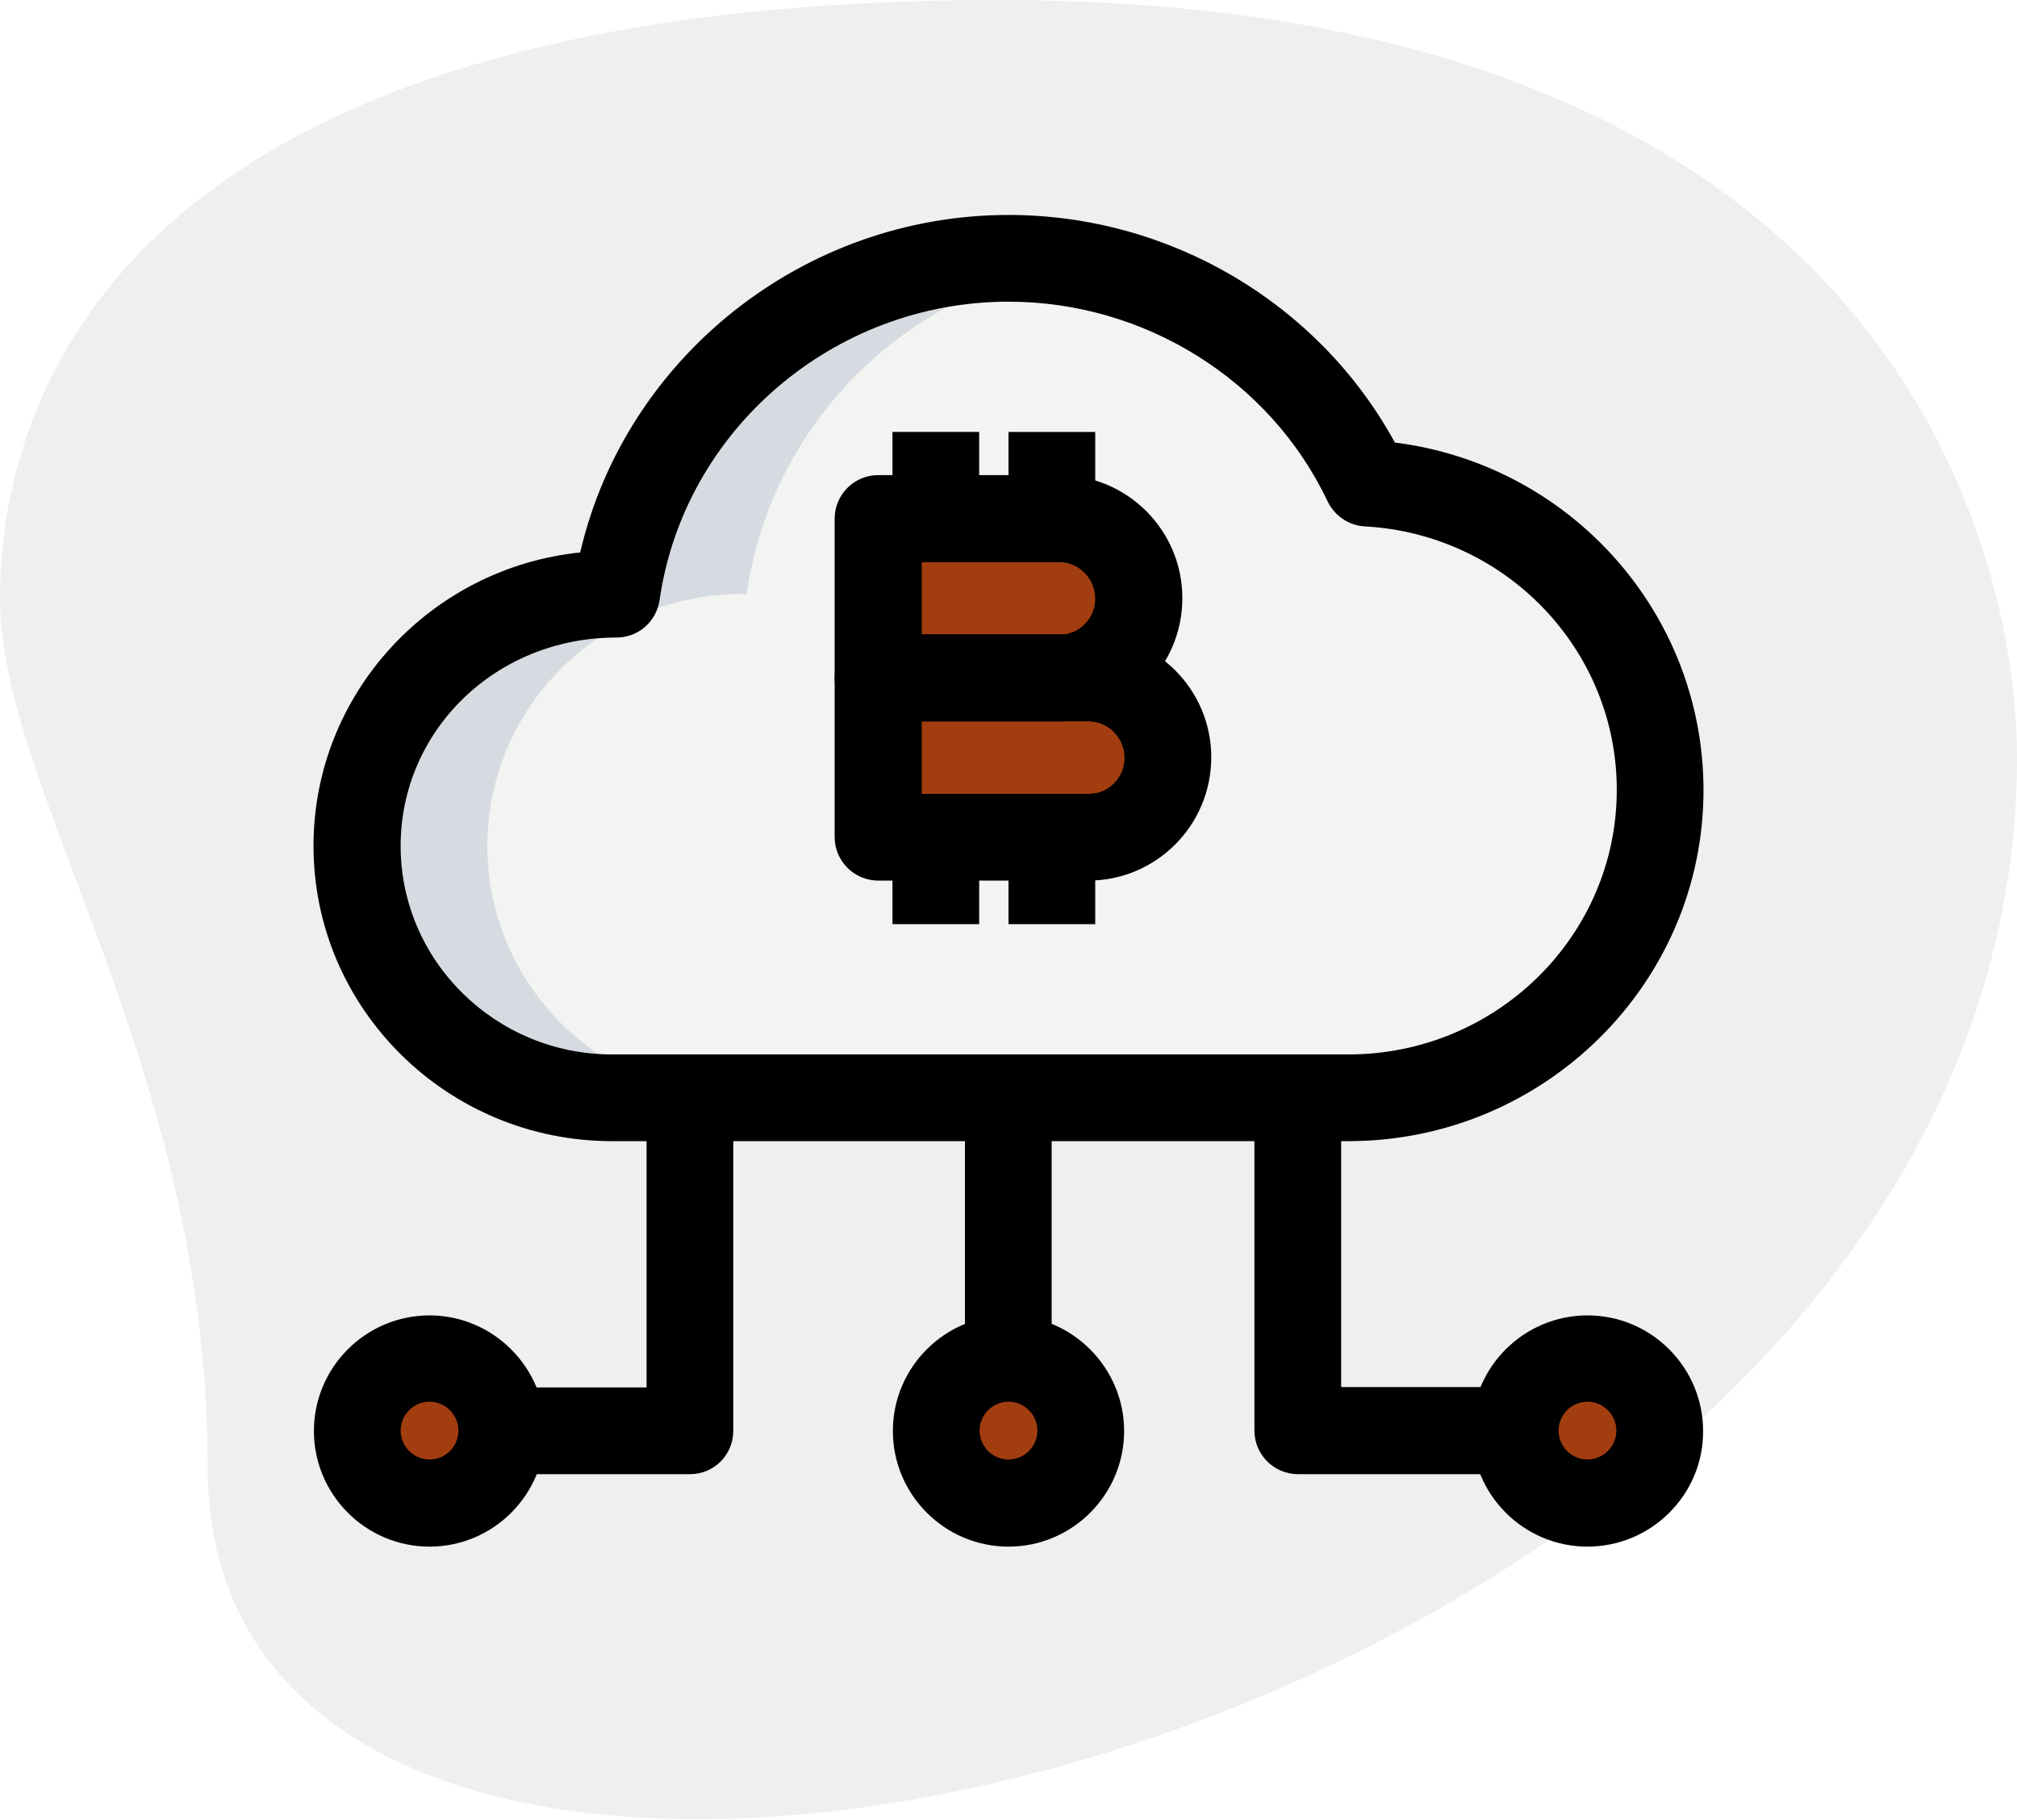
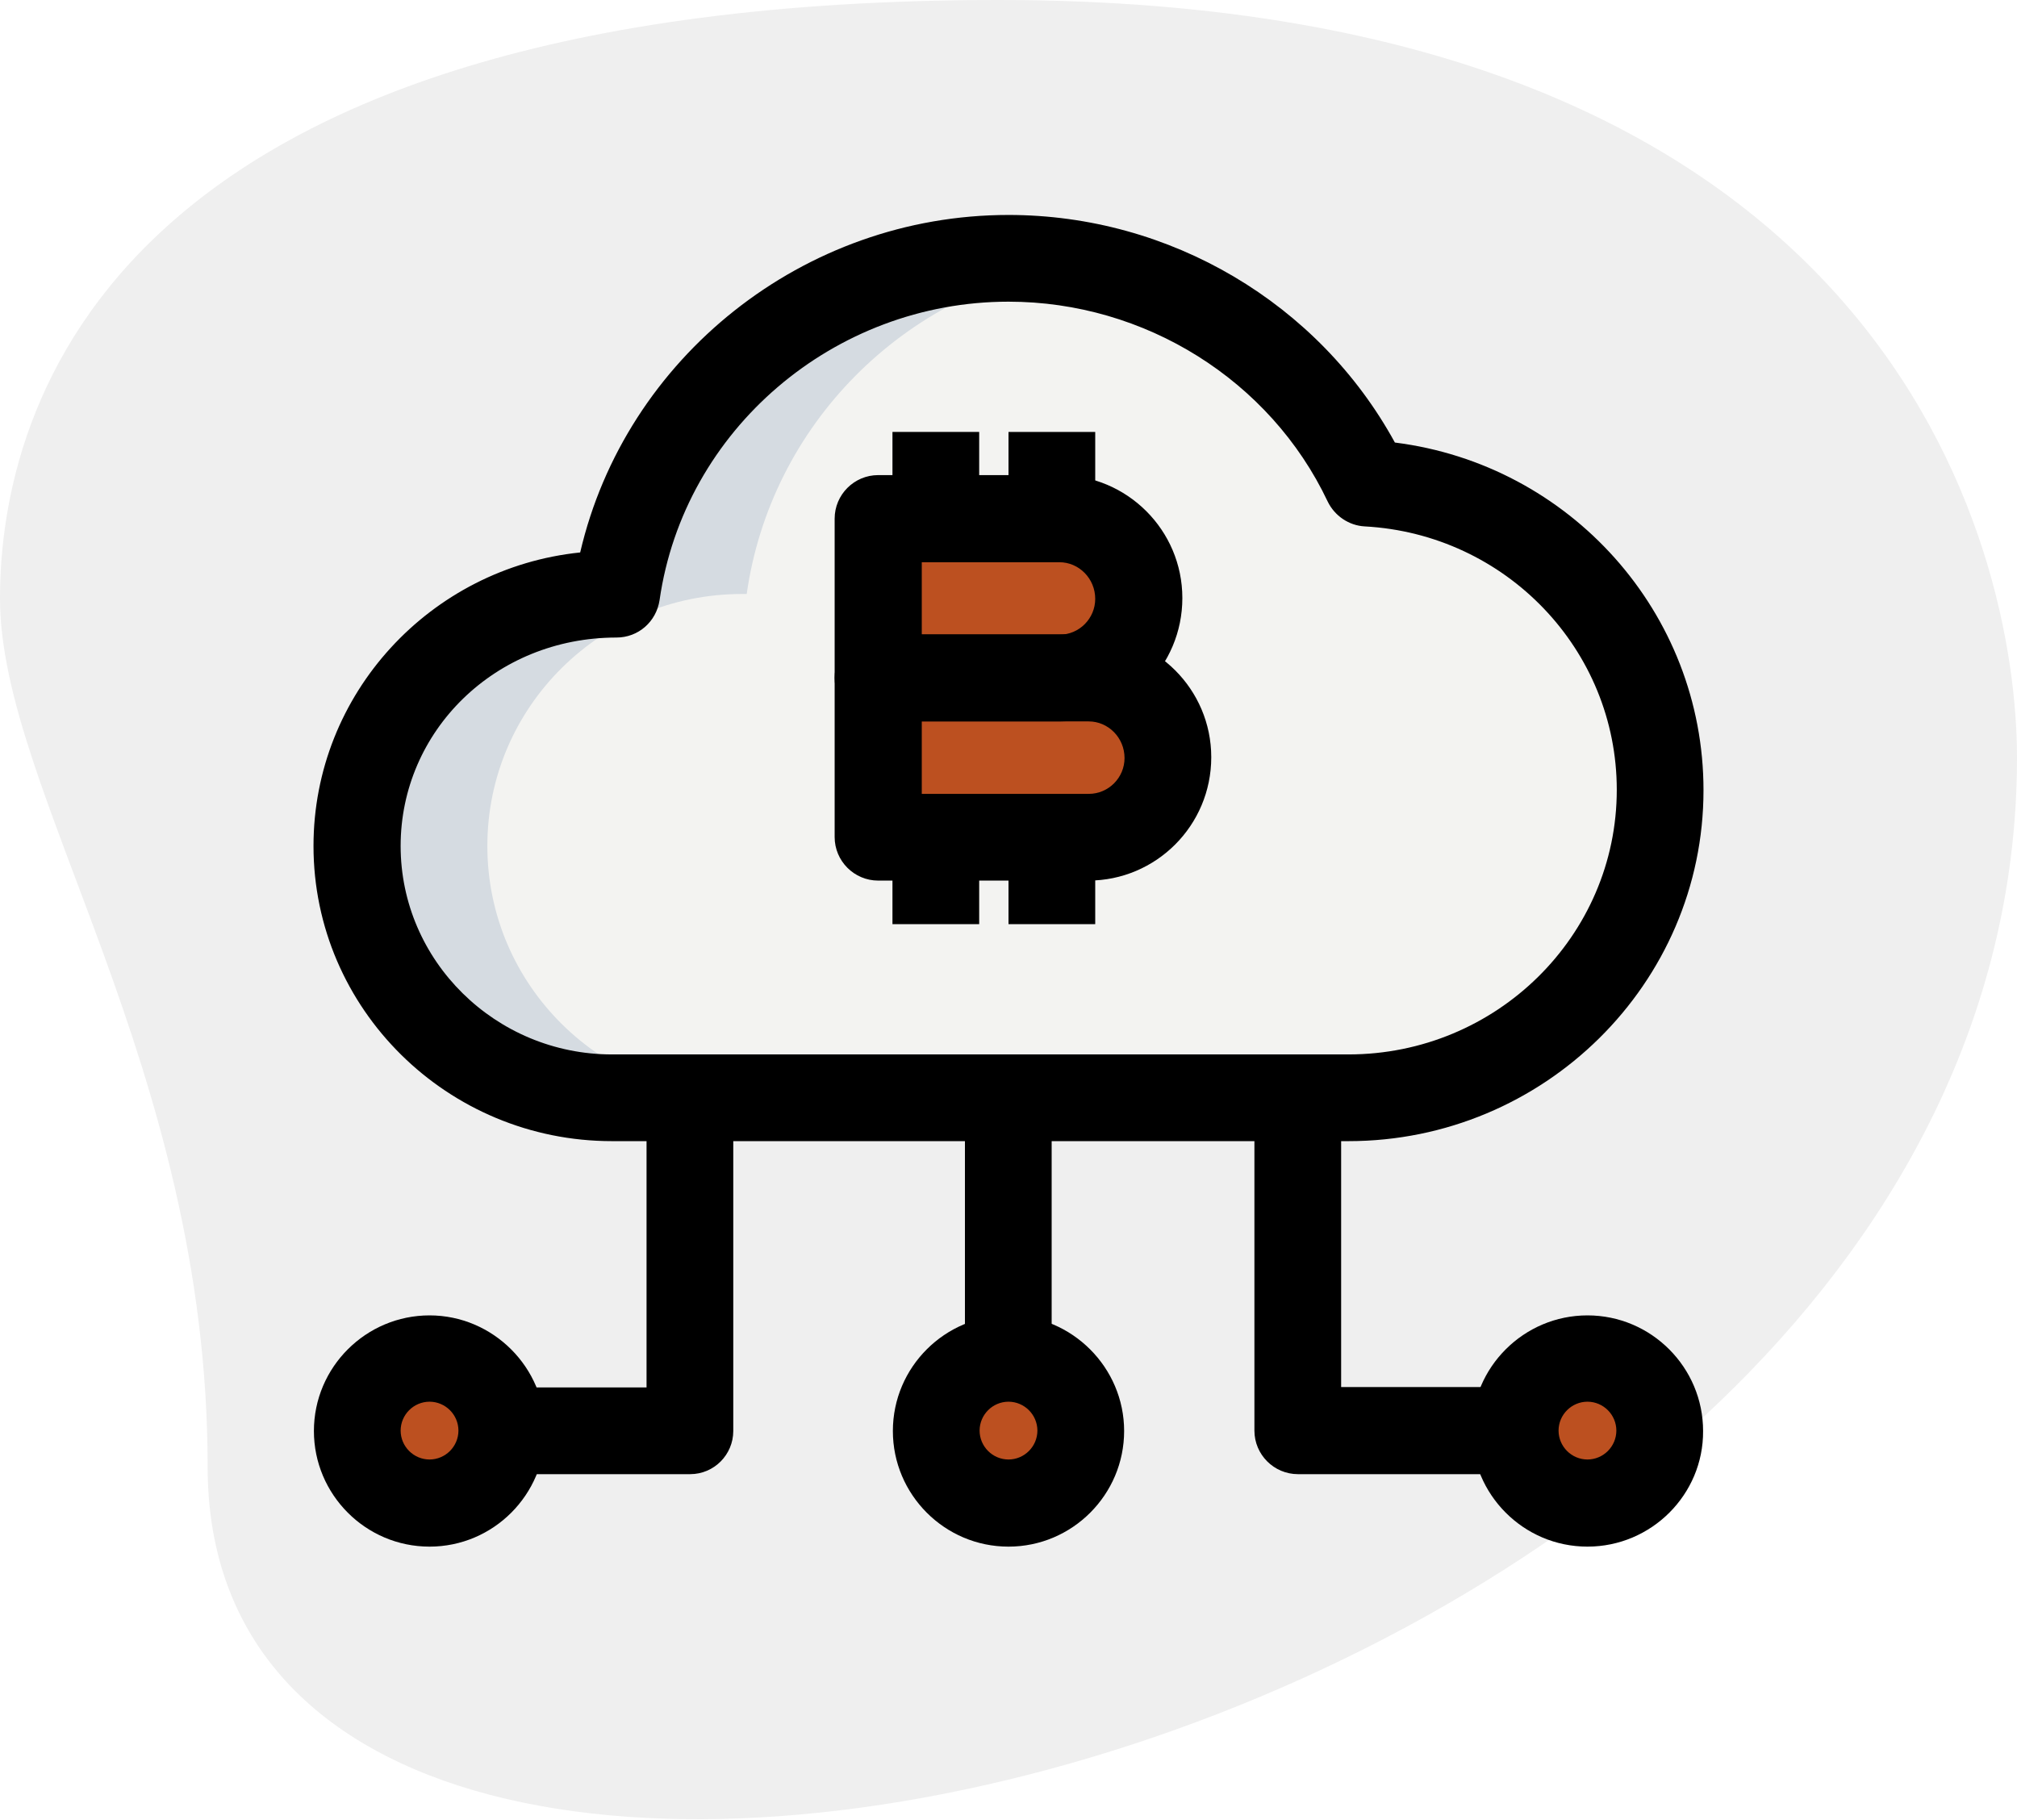
<svg xmlns="http://www.w3.org/2000/svg" xmlns:xlink="http://www.w3.org/1999/xlink" width="495.4" height="446.9">
  <path fill="#efefef" d="M51 360.3C51 261.9 0 194.4 0 147S27.2 0 245.3 0s250.1 133.9 250.1 186.1C495.4 430.2 51 534.5 51 360.3z" />
  <path fill="#f3f3f1" d="M335.8 118.7c-15.4-32.7-49.1-55.3-88.1-55.3-49.1 0-89.6 35.7-96.3 82.5h-1.1c-34.6 0-62.6 27.6-62.6 61.9s28 61.9 62.6 61.9h180.9c42.3 0 76.5-33.8 76.5-75.6 0-40.3-31.7-73.2-71.9-75.4zm-49 67.5c0 10.8-8.7 19.5-19.5 19.5h-51.6v-78.2h44.5c10.8 0 19.5 8.7 19.5 19.5v.1c0 10.8-8.7 19.5-19.5 19.5h7.1c10.8 0 19.5 8.7 19.5 19.5v.1z" />
-   <g fill="#a23d10">
+   <g fill="#bc5020">
    <circle cx="105.5" cy="351.4" r="17.8" />
    <circle cx="389.9" cy="351.4" r="17.8" />
    <circle cx="247.7" cy="351.4" r="17.8" />
    <path d="M260.2 166.5h-44.5v-39.1h44.5c10.8 0 19.5 8.7 19.5 19.5v.1c0 10.8-8.7 19.5-19.5 19.5zm7.1 39.2h-51.6v-39.1h51.6c10.8 0 19.5 8.7 19.5 19.5v.1c0 10.7-8.7 19.5-19.5 19.5z" />
  </g>
  <path fill="#d5dbe1" d="M119.7 207.8c0-34.2 28-61.9 62.6-61.9h1.1c5.9-41.5 38.5-74.3 80.2-81.1-5.2-.9-10.5-1.4-15.9-1.4-49.1 0-89.6 35.7-96.3 82.5h-1.1c-34.6 0-62.6 27.6-62.6 61.9s28 61.9 62.6 61.9h32c-34.6 0-62.6-27.7-62.6-61.9z" />
  <use xlink:href="#a" />
  <path d="M389.9 379.9c-15.7 0-28.4-12.8-28.4-28.4 0-15.7 12.8-28.4 28.4-28.4 15.7 0 28.4 12.8 28.4 28.4.1 15.6-12.7 28.4-28.4 28.4zm0-35.6a7.13 7.13 0 0 0-7.1 7.1 7.13 7.13 0 0 0 7.1 7.1 7.13 7.13 0 0 0 7.1-7.1 7.13 7.13 0 0 0-7.1-7.1z" />
  <use xlink:href="#a" x="142.2" />
  <path d="M169.5 362.1h-42.7v-21.3h32v-71.1h21.3v81.8c0 5.8-4.7 10.6-10.6 10.6zm199.1 0h-49.8c-5.9 0-10.7-4.8-10.7-10.7v-81.8h21.3v71.1h39.1v21.4zM237 269.7h21.3v60.4H237v-60.4z" />
  <path d="M331.2 280.3H150.3c-40.4 0-73.3-32.5-73.3-72.5 0-37.4 28.7-68.3 65.5-72.1 11.1-47.8 54.8-82.9 105.2-82.9 39.7 0 76.2 21.7 94.9 55.9 43 5.4 75.8 41.8 75.8 85.4 0 47.5-39.2 86.2-87.2 86.2zM247.7 74.1c-42.9 0-79.7 31.5-85.7 73.3-.8 5.3-5.2 9.2-10.6 9.2-29.8 0-53 23-53 51.2s23.3 51.2 51.9 51.2h180.9c36.3 0 65.9-29.1 65.9-65 0-34.4-27.2-62.8-61.9-64.7-3.9-.2-7.4-2.6-9.1-6.1-14.1-29.8-44.9-49.1-78.4-49.1zm12.5 103.1h-44.5c-5.9 0-10.7-4.8-10.7-10.7v-39.1c0-5.9 4.8-10.7 10.7-10.7h44.5c16.6 0 30.2 13.5 30.2 30.2 0 16.8-13.6 30.3-30.2 30.3zm-33.8-21.3h33.8c4.9 0 8.8-4 8.8-8.8 0-5-4-9-8.8-9h-33.8v17.8z" />
  <path d="M267.3 216.3h-51.6c-5.9 0-10.7-4.8-10.7-10.7v-39.1c0-5.9 4.8-10.7 10.7-10.7h51.6c16.6 0 30.2 13.5 30.2 30.2 0 16.8-13.6 30.3-30.2 30.3zM226.4 195h41c4.9 0 8.8-4 8.8-8.8 0-5-4-9-8.8-9h-41V195zm-7.2-88.9h21.3v21.3h-21.3v-21.3z" />
  <path d="M247.7 106.1H269v21.3h-21.3v-21.3zm0 99.6H269V227h-21.3v-21.3zm-28.5 0h21.3V227h-21.3v-21.3z" />
  <defs>
    <path id="a" d="M105.5 379.9c-15.7 0-28.4-12.8-28.4-28.4 0-15.7 12.8-28.4 28.4-28.4s28.4 12.8 28.4 28.4-12.7 28.4-28.4 28.4zm0-35.6a7.13 7.13 0 0 0-7.1 7.1 7.13 7.13 0 0 0 7.1 7.1 7.13 7.13 0 0 0 7.1-7.1 7.13 7.13 0 0 0-7.1-7.1z" />
  </defs>
</svg>
